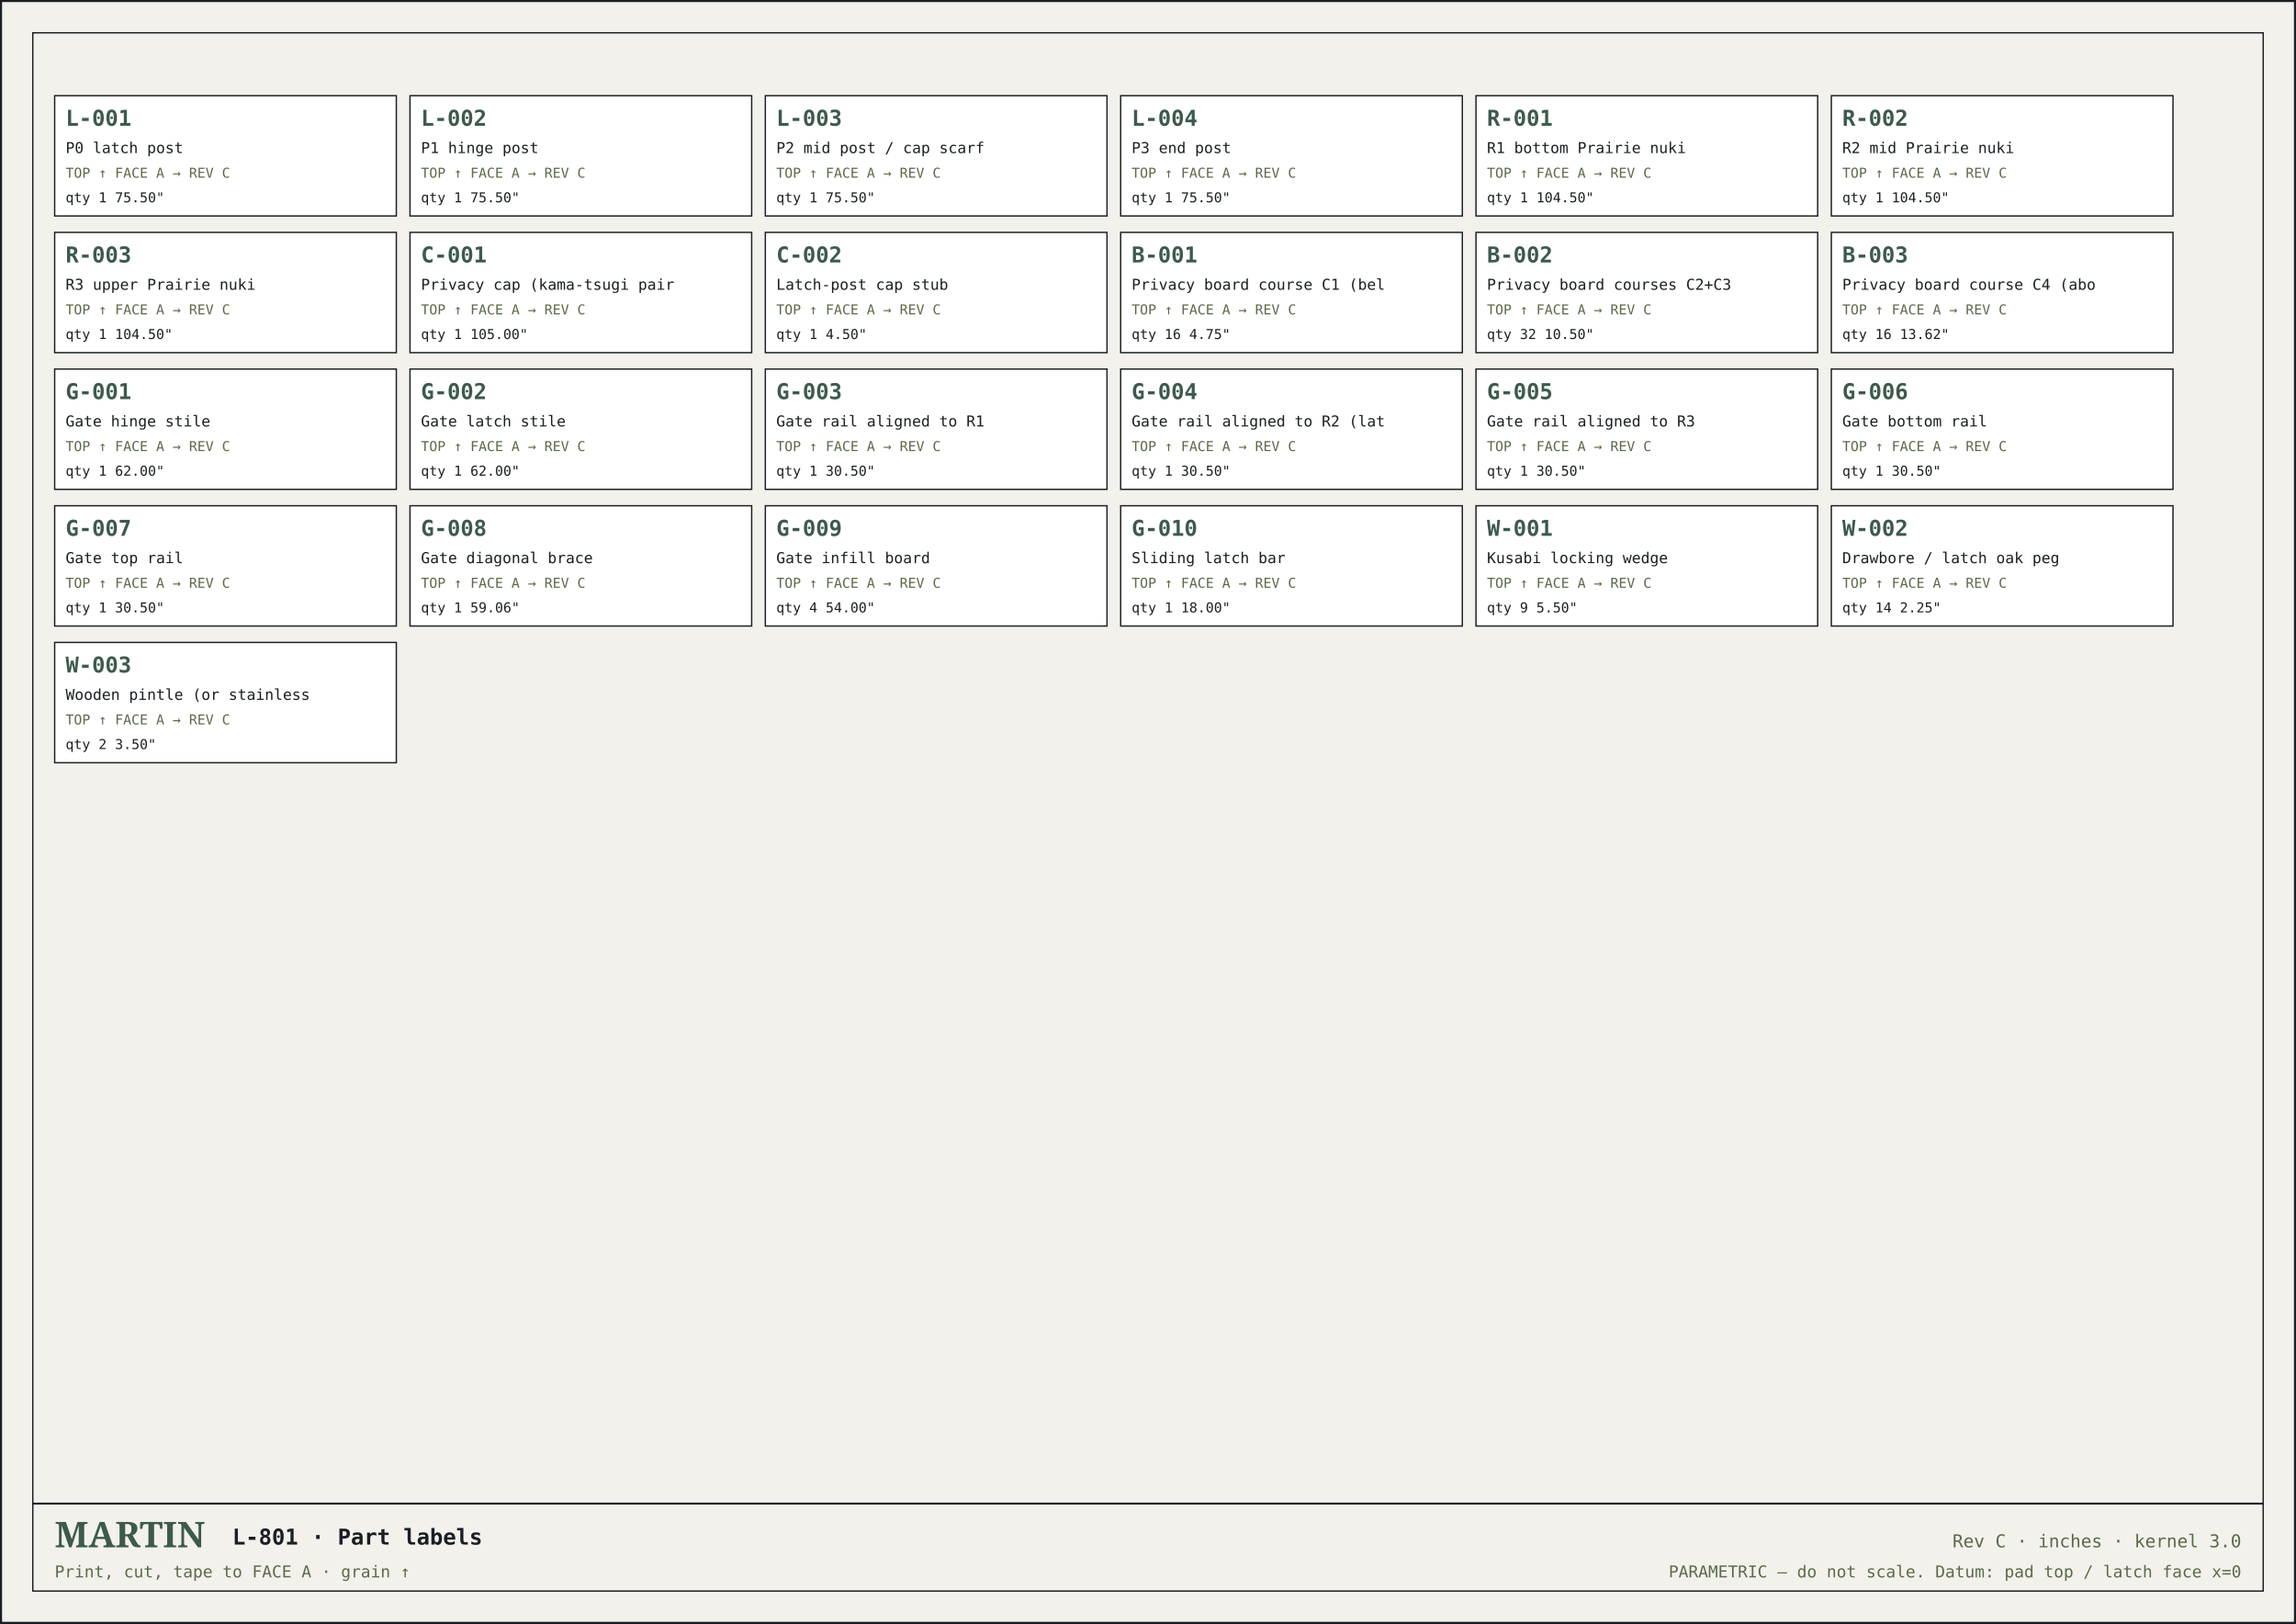
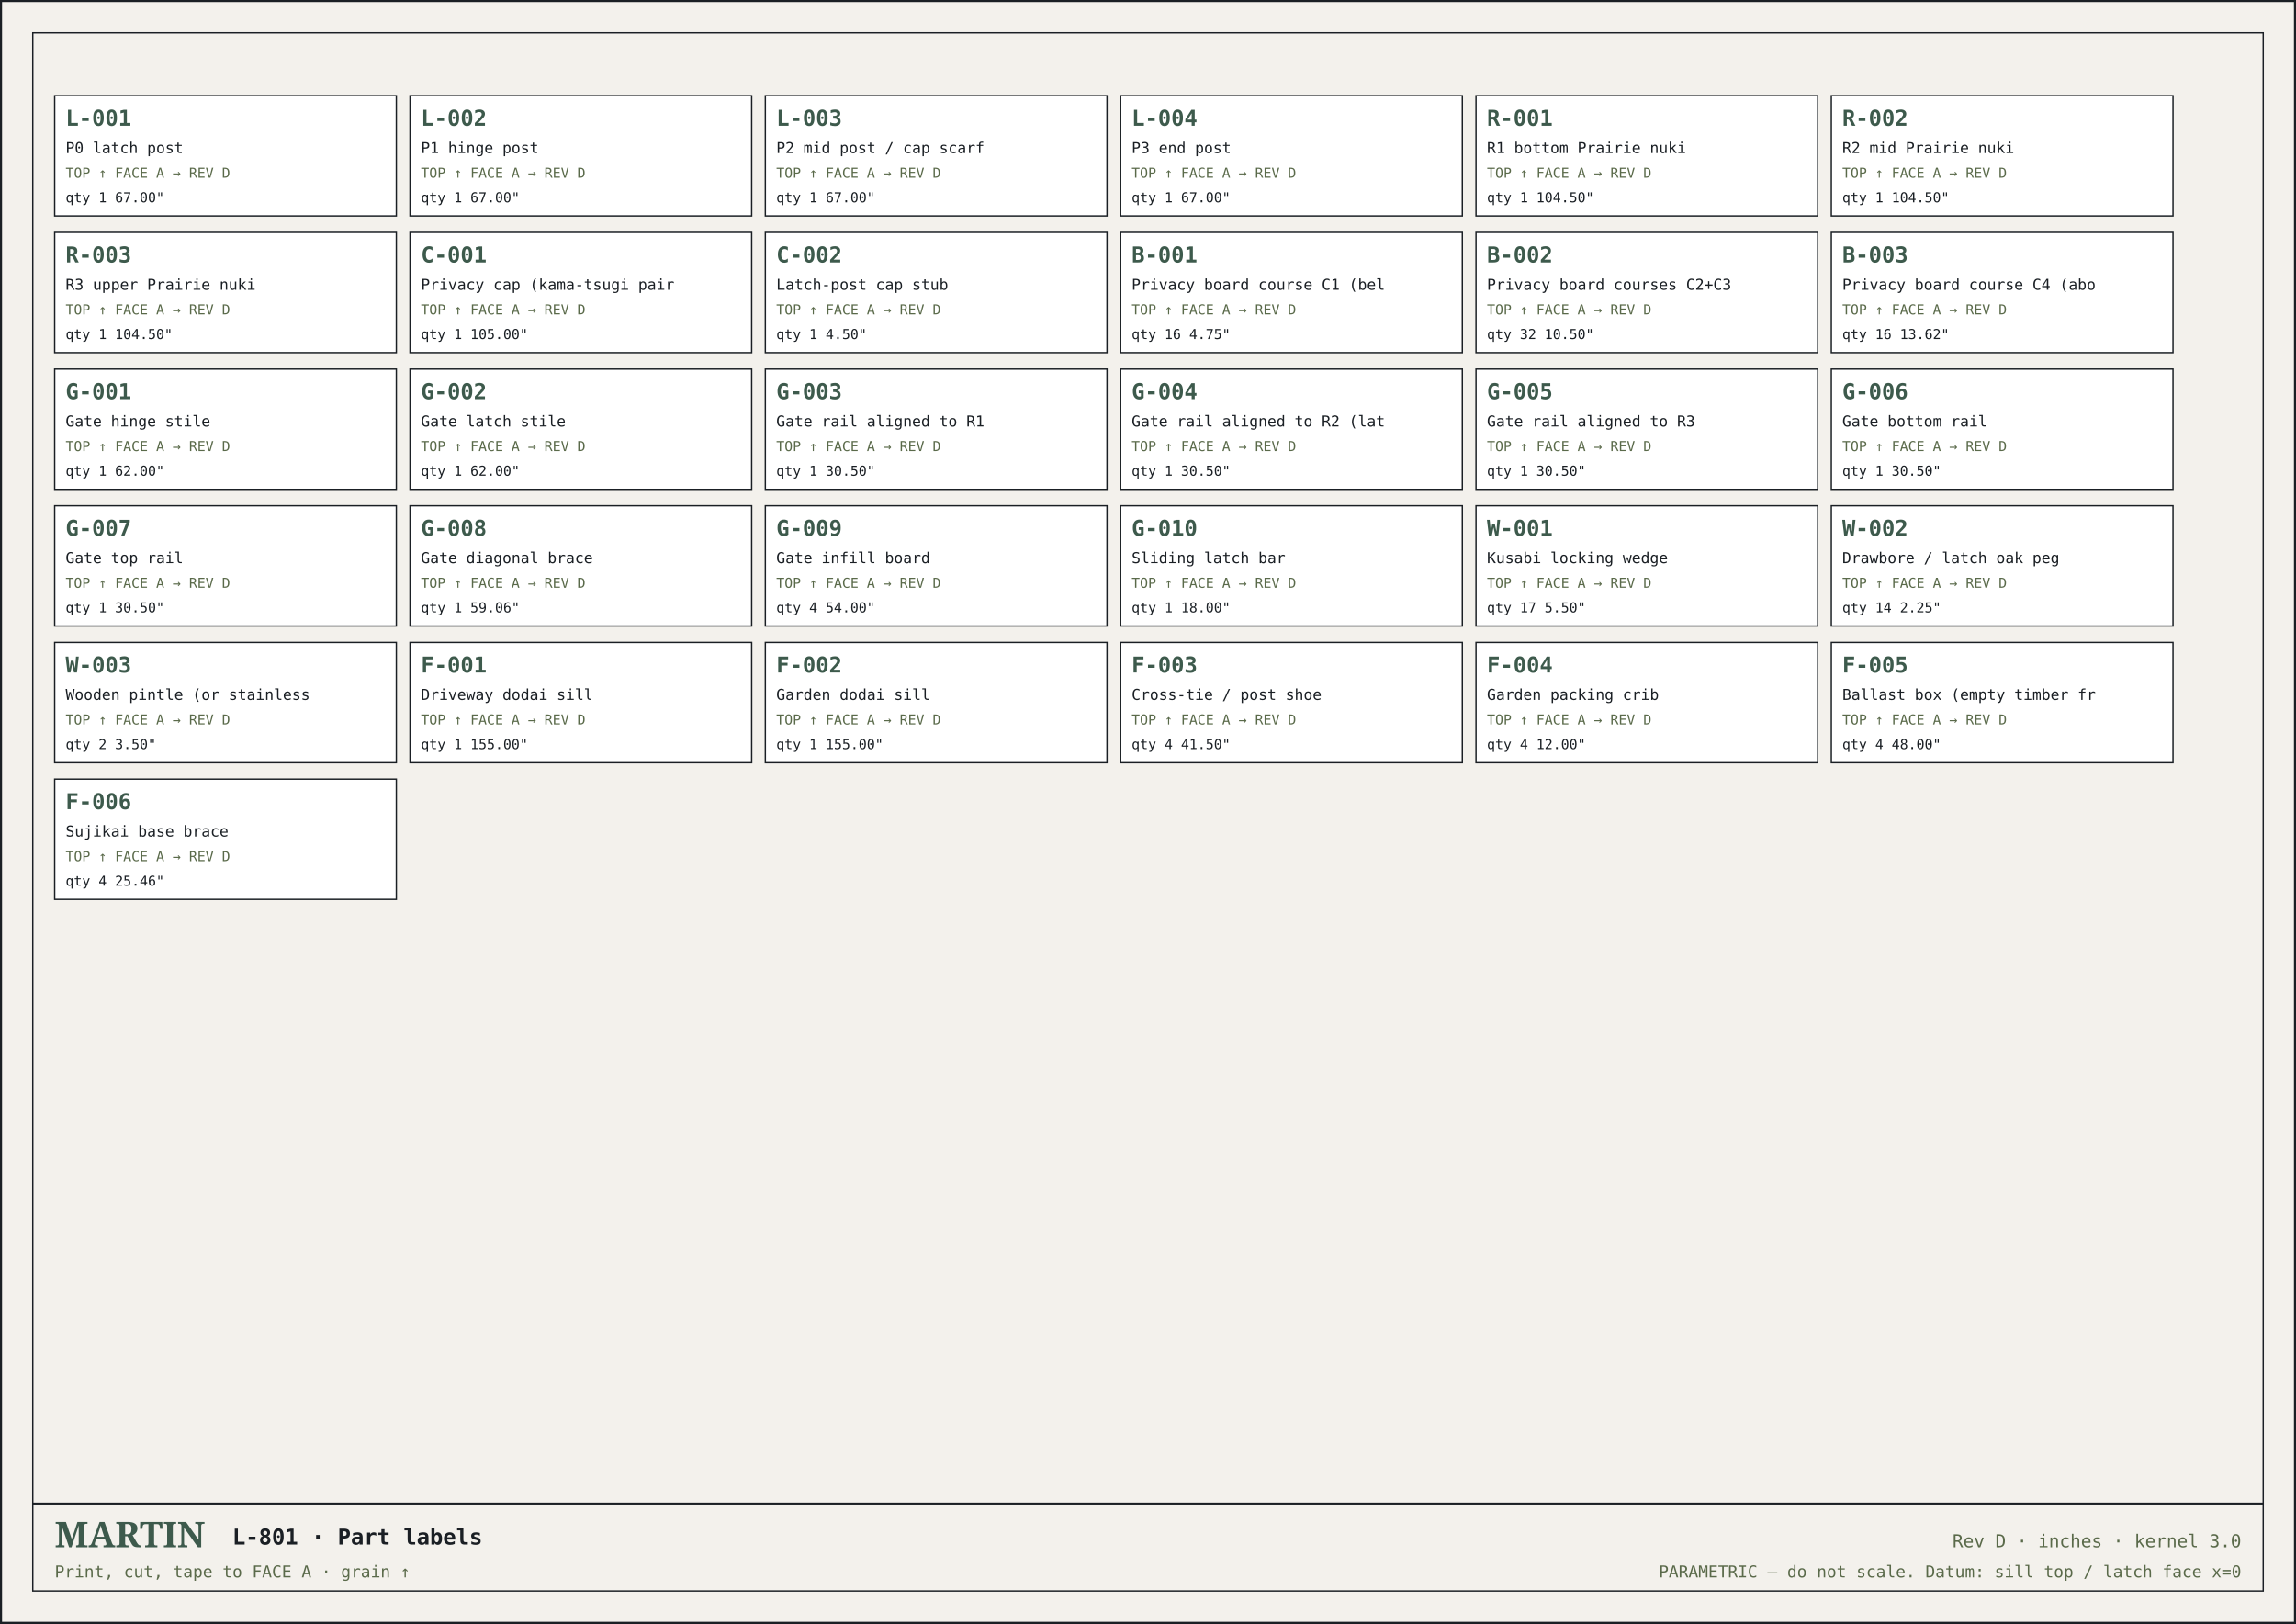
<svg xmlns="http://www.w3.org/2000/svg" width="1680" height="1188" viewBox="0 0 1680 1188">
  <rect x="0.0" y="0.0" width="1680.0" height="1188.0" fill="#f3f1ec" stroke="#1a1f24" stroke-width="3" />
  <rect x="24.0" y="24.0" width="1632.0" height="1140.0" fill="none" stroke="#1a1f24" stroke-width="1" />
  <line x1="24.0" y1="1100.0" x2="1656.0" y2="1100.0" stroke="#1a1f24" stroke-width="1.4" />
  <text x="40.0" y="1132.0" font-family="Georgia, serif" font-size="26" fill="#3d5a4c" text-anchor="start" font-weight="600">MARTIN</text>
  <text x="170.0" y="1130.0" font-family="IBM Plex Mono, Menlo, monospace" font-size="16" fill="#1a1f24" text-anchor="start" font-weight="600">L-801  ·  Part labels</text>
  <text x="40.0" y="1154.0" font-family="IBM Plex Mono, Menlo, monospace" font-size="12" fill="#5a6a4a" text-anchor="start">Print, cut, tape to FACE A  ·  grain ↑</text>
-   <text x="1640.0" y="1132.0" font-family="IBM Plex Mono, Menlo, monospace" font-size="13" fill="#5a6a4a" text-anchor="end">Rev C  ·  inches  ·  kernel 3.0</text>
-   <text x="1640.0" y="1154.0" font-family="IBM Plex Mono, Menlo, monospace" font-size="12" fill="#5a6a4a" text-anchor="end">PARAMETRIC — do not scale. Datum: pad top / latch face x=0</text>
+   <text x="1640.0" y="1132.0" font-family="IBM Plex Mono, Menlo, monospace" font-size="13" fill="#5a6a4a" text-anchor="end">Rev D  ·  inches  ·  kernel 3.0</text>
+   <text x="1640.0" y="1154.0" font-family="IBM Plex Mono, Menlo, monospace" font-size="12" fill="#5a6a4a" text-anchor="end">PARAMETRIC — do not scale. Datum: sill top / latch face x=0</text>
  <rect x="40.0" y="70.0" width="250.0" height="88.0" fill="#fff" stroke="#1a1f24" stroke-width="1" />
  <text x="48.0" y="92.0" font-family="IBM Plex Mono, Menlo, monospace" font-size="16" fill="#3d5a4c" text-anchor="start" font-weight="600">L-001</text>
  <text x="48.0" y="112.0" font-family="IBM Plex Mono, Menlo, monospace" font-size="11" fill="#1a1f24" text-anchor="start">P0 latch post</text>
-   <text x="48.0" y="130.0" font-family="IBM Plex Mono, Menlo, monospace" font-size="10" fill="#5a6a4a" text-anchor="start">TOP ↑  FACE A →  REV C</text>
-   <text x="48.0" y="148.0" font-family="IBM Plex Mono, Menlo, monospace" font-size="10" fill="#1a1f24" text-anchor="start">qty 1  75.50"</text>
+   <text x="48.0" y="130.0" font-family="IBM Plex Mono, Menlo, monospace" font-size="10" fill="#5a6a4a" text-anchor="start">TOP ↑  FACE A →  REV D</text>
+   <text x="48.0" y="148.0" font-family="IBM Plex Mono, Menlo, monospace" font-size="10" fill="#1a1f24" text-anchor="start">qty 1  67.00"</text>
  <rect x="300.0" y="70.0" width="250.0" height="88.0" fill="#fff" stroke="#1a1f24" stroke-width="1" />
  <text x="308.0" y="92.0" font-family="IBM Plex Mono, Menlo, monospace" font-size="16" fill="#3d5a4c" text-anchor="start" font-weight="600">L-002</text>
  <text x="308.0" y="112.0" font-family="IBM Plex Mono, Menlo, monospace" font-size="11" fill="#1a1f24" text-anchor="start">P1 hinge post</text>
-   <text x="308.0" y="130.0" font-family="IBM Plex Mono, Menlo, monospace" font-size="10" fill="#5a6a4a" text-anchor="start">TOP ↑  FACE A →  REV C</text>
-   <text x="308.0" y="148.0" font-family="IBM Plex Mono, Menlo, monospace" font-size="10" fill="#1a1f24" text-anchor="start">qty 1  75.50"</text>
+   <text x="308.0" y="130.0" font-family="IBM Plex Mono, Menlo, monospace" font-size="10" fill="#5a6a4a" text-anchor="start">TOP ↑  FACE A →  REV D</text>
+   <text x="308.0" y="148.0" font-family="IBM Plex Mono, Menlo, monospace" font-size="10" fill="#1a1f24" text-anchor="start">qty 1  67.00"</text>
  <rect x="560.0" y="70.0" width="250.0" height="88.0" fill="#fff" stroke="#1a1f24" stroke-width="1" />
  <text x="568.0" y="92.0" font-family="IBM Plex Mono, Menlo, monospace" font-size="16" fill="#3d5a4c" text-anchor="start" font-weight="600">L-003</text>
  <text x="568.0" y="112.0" font-family="IBM Plex Mono, Menlo, monospace" font-size="11" fill="#1a1f24" text-anchor="start">P2 mid post / cap scarf</text>
-   <text x="568.0" y="130.0" font-family="IBM Plex Mono, Menlo, monospace" font-size="10" fill="#5a6a4a" text-anchor="start">TOP ↑  FACE A →  REV C</text>
-   <text x="568.0" y="148.0" font-family="IBM Plex Mono, Menlo, monospace" font-size="10" fill="#1a1f24" text-anchor="start">qty 1  75.50"</text>
+   <text x="568.0" y="130.0" font-family="IBM Plex Mono, Menlo, monospace" font-size="10" fill="#5a6a4a" text-anchor="start">TOP ↑  FACE A →  REV D</text>
+   <text x="568.0" y="148.0" font-family="IBM Plex Mono, Menlo, monospace" font-size="10" fill="#1a1f24" text-anchor="start">qty 1  67.00"</text>
  <rect x="820.0" y="70.0" width="250.0" height="88.0" fill="#fff" stroke="#1a1f24" stroke-width="1" />
  <text x="828.0" y="92.0" font-family="IBM Plex Mono, Menlo, monospace" font-size="16" fill="#3d5a4c" text-anchor="start" font-weight="600">L-004</text>
  <text x="828.0" y="112.0" font-family="IBM Plex Mono, Menlo, monospace" font-size="11" fill="#1a1f24" text-anchor="start">P3 end post</text>
-   <text x="828.0" y="130.0" font-family="IBM Plex Mono, Menlo, monospace" font-size="10" fill="#5a6a4a" text-anchor="start">TOP ↑  FACE A →  REV C</text>
-   <text x="828.0" y="148.0" font-family="IBM Plex Mono, Menlo, monospace" font-size="10" fill="#1a1f24" text-anchor="start">qty 1  75.50"</text>
+   <text x="828.0" y="130.0" font-family="IBM Plex Mono, Menlo, monospace" font-size="10" fill="#5a6a4a" text-anchor="start">TOP ↑  FACE A →  REV D</text>
+   <text x="828.0" y="148.0" font-family="IBM Plex Mono, Menlo, monospace" font-size="10" fill="#1a1f24" text-anchor="start">qty 1  67.00"</text>
  <rect x="1080.0" y="70.0" width="250.0" height="88.0" fill="#fff" stroke="#1a1f24" stroke-width="1" />
  <text x="1088.0" y="92.0" font-family="IBM Plex Mono, Menlo, monospace" font-size="16" fill="#3d5a4c" text-anchor="start" font-weight="600">R-001</text>
  <text x="1088.0" y="112.0" font-family="IBM Plex Mono, Menlo, monospace" font-size="11" fill="#1a1f24" text-anchor="start">R1 bottom Prairie nuki</text>
-   <text x="1088.0" y="130.0" font-family="IBM Plex Mono, Menlo, monospace" font-size="10" fill="#5a6a4a" text-anchor="start">TOP ↑  FACE A →  REV C</text>
+   <text x="1088.0" y="130.0" font-family="IBM Plex Mono, Menlo, monospace" font-size="10" fill="#5a6a4a" text-anchor="start">TOP ↑  FACE A →  REV D</text>
  <text x="1088.0" y="148.0" font-family="IBM Plex Mono, Menlo, monospace" font-size="10" fill="#1a1f24" text-anchor="start">qty 1  104.50"</text>
  <rect x="1340.0" y="70.0" width="250.0" height="88.0" fill="#fff" stroke="#1a1f24" stroke-width="1" />
  <text x="1348.0" y="92.0" font-family="IBM Plex Mono, Menlo, monospace" font-size="16" fill="#3d5a4c" text-anchor="start" font-weight="600">R-002</text>
  <text x="1348.0" y="112.0" font-family="IBM Plex Mono, Menlo, monospace" font-size="11" fill="#1a1f24" text-anchor="start">R2 mid Prairie nuki</text>
-   <text x="1348.0" y="130.0" font-family="IBM Plex Mono, Menlo, monospace" font-size="10" fill="#5a6a4a" text-anchor="start">TOP ↑  FACE A →  REV C</text>
+   <text x="1348.0" y="130.0" font-family="IBM Plex Mono, Menlo, monospace" font-size="10" fill="#5a6a4a" text-anchor="start">TOP ↑  FACE A →  REV D</text>
  <text x="1348.0" y="148.0" font-family="IBM Plex Mono, Menlo, monospace" font-size="10" fill="#1a1f24" text-anchor="start">qty 1  104.50"</text>
  <rect x="40.0" y="170.0" width="250.0" height="88.0" fill="#fff" stroke="#1a1f24" stroke-width="1" />
  <text x="48.0" y="192.0" font-family="IBM Plex Mono, Menlo, monospace" font-size="16" fill="#3d5a4c" text-anchor="start" font-weight="600">R-003</text>
  <text x="48.0" y="212.0" font-family="IBM Plex Mono, Menlo, monospace" font-size="11" fill="#1a1f24" text-anchor="start">R3 upper Prairie nuki</text>
-   <text x="48.0" y="230.0" font-family="IBM Plex Mono, Menlo, monospace" font-size="10" fill="#5a6a4a" text-anchor="start">TOP ↑  FACE A →  REV C</text>
+   <text x="48.0" y="230.0" font-family="IBM Plex Mono, Menlo, monospace" font-size="10" fill="#5a6a4a" text-anchor="start">TOP ↑  FACE A →  REV D</text>
  <text x="48.0" y="248.0" font-family="IBM Plex Mono, Menlo, monospace" font-size="10" fill="#1a1f24" text-anchor="start">qty 1  104.50"</text>
  <rect x="300.0" y="170.0" width="250.0" height="88.0" fill="#fff" stroke="#1a1f24" stroke-width="1" />
  <text x="308.0" y="192.0" font-family="IBM Plex Mono, Menlo, monospace" font-size="16" fill="#3d5a4c" text-anchor="start" font-weight="600">C-001</text>
  <text x="308.0" y="212.0" font-family="IBM Plex Mono, Menlo, monospace" font-size="11" fill="#1a1f24" text-anchor="start">Privacy cap (kama-tsugi pair</text>
-   <text x="308.0" y="230.0" font-family="IBM Plex Mono, Menlo, monospace" font-size="10" fill="#5a6a4a" text-anchor="start">TOP ↑  FACE A →  REV C</text>
+   <text x="308.0" y="230.0" font-family="IBM Plex Mono, Menlo, monospace" font-size="10" fill="#5a6a4a" text-anchor="start">TOP ↑  FACE A →  REV D</text>
  <text x="308.0" y="248.0" font-family="IBM Plex Mono, Menlo, monospace" font-size="10" fill="#1a1f24" text-anchor="start">qty 1  105.00"</text>
  <rect x="560.0" y="170.0" width="250.0" height="88.0" fill="#fff" stroke="#1a1f24" stroke-width="1" />
  <text x="568.0" y="192.0" font-family="IBM Plex Mono, Menlo, monospace" font-size="16" fill="#3d5a4c" text-anchor="start" font-weight="600">C-002</text>
  <text x="568.0" y="212.0" font-family="IBM Plex Mono, Menlo, monospace" font-size="11" fill="#1a1f24" text-anchor="start">Latch-post cap stub</text>
-   <text x="568.0" y="230.0" font-family="IBM Plex Mono, Menlo, monospace" font-size="10" fill="#5a6a4a" text-anchor="start">TOP ↑  FACE A →  REV C</text>
+   <text x="568.0" y="230.0" font-family="IBM Plex Mono, Menlo, monospace" font-size="10" fill="#5a6a4a" text-anchor="start">TOP ↑  FACE A →  REV D</text>
  <text x="568.0" y="248.0" font-family="IBM Plex Mono, Menlo, monospace" font-size="10" fill="#1a1f24" text-anchor="start">qty 1  4.50"</text>
  <rect x="820.0" y="170.0" width="250.0" height="88.0" fill="#fff" stroke="#1a1f24" stroke-width="1" />
  <text x="828.0" y="192.0" font-family="IBM Plex Mono, Menlo, monospace" font-size="16" fill="#3d5a4c" text-anchor="start" font-weight="600">B-001</text>
  <text x="828.0" y="212.0" font-family="IBM Plex Mono, Menlo, monospace" font-size="11" fill="#1a1f24" text-anchor="start">Privacy board course C1 (bel</text>
-   <text x="828.0" y="230.0" font-family="IBM Plex Mono, Menlo, monospace" font-size="10" fill="#5a6a4a" text-anchor="start">TOP ↑  FACE A →  REV C</text>
+   <text x="828.0" y="230.0" font-family="IBM Plex Mono, Menlo, monospace" font-size="10" fill="#5a6a4a" text-anchor="start">TOP ↑  FACE A →  REV D</text>
  <text x="828.0" y="248.0" font-family="IBM Plex Mono, Menlo, monospace" font-size="10" fill="#1a1f24" text-anchor="start">qty 16  4.75"</text>
  <rect x="1080.0" y="170.0" width="250.0" height="88.0" fill="#fff" stroke="#1a1f24" stroke-width="1" />
  <text x="1088.0" y="192.0" font-family="IBM Plex Mono, Menlo, monospace" font-size="16" fill="#3d5a4c" text-anchor="start" font-weight="600">B-002</text>
  <text x="1088.0" y="212.0" font-family="IBM Plex Mono, Menlo, monospace" font-size="11" fill="#1a1f24" text-anchor="start">Privacy board courses C2+C3 </text>
-   <text x="1088.0" y="230.0" font-family="IBM Plex Mono, Menlo, monospace" font-size="10" fill="#5a6a4a" text-anchor="start">TOP ↑  FACE A →  REV C</text>
+   <text x="1088.0" y="230.0" font-family="IBM Plex Mono, Menlo, monospace" font-size="10" fill="#5a6a4a" text-anchor="start">TOP ↑  FACE A →  REV D</text>
  <text x="1088.0" y="248.0" font-family="IBM Plex Mono, Menlo, monospace" font-size="10" fill="#1a1f24" text-anchor="start">qty 32  10.50"</text>
  <rect x="1340.0" y="170.0" width="250.0" height="88.0" fill="#fff" stroke="#1a1f24" stroke-width="1" />
  <text x="1348.0" y="192.0" font-family="IBM Plex Mono, Menlo, monospace" font-size="16" fill="#3d5a4c" text-anchor="start" font-weight="600">B-003</text>
  <text x="1348.0" y="212.0" font-family="IBM Plex Mono, Menlo, monospace" font-size="11" fill="#1a1f24" text-anchor="start">Privacy board course C4 (abo</text>
-   <text x="1348.0" y="230.0" font-family="IBM Plex Mono, Menlo, monospace" font-size="10" fill="#5a6a4a" text-anchor="start">TOP ↑  FACE A →  REV C</text>
+   <text x="1348.0" y="230.0" font-family="IBM Plex Mono, Menlo, monospace" font-size="10" fill="#5a6a4a" text-anchor="start">TOP ↑  FACE A →  REV D</text>
  <text x="1348.0" y="248.0" font-family="IBM Plex Mono, Menlo, monospace" font-size="10" fill="#1a1f24" text-anchor="start">qty 16  13.62"</text>
  <rect x="40.0" y="270.0" width="250.0" height="88.0" fill="#fff" stroke="#1a1f24" stroke-width="1" />
  <text x="48.0" y="292.0" font-family="IBM Plex Mono, Menlo, monospace" font-size="16" fill="#3d5a4c" text-anchor="start" font-weight="600">G-001</text>
  <text x="48.0" y="312.0" font-family="IBM Plex Mono, Menlo, monospace" font-size="11" fill="#1a1f24" text-anchor="start">Gate hinge stile</text>
-   <text x="48.0" y="330.0" font-family="IBM Plex Mono, Menlo, monospace" font-size="10" fill="#5a6a4a" text-anchor="start">TOP ↑  FACE A →  REV C</text>
+   <text x="48.0" y="330.0" font-family="IBM Plex Mono, Menlo, monospace" font-size="10" fill="#5a6a4a" text-anchor="start">TOP ↑  FACE A →  REV D</text>
  <text x="48.0" y="348.0" font-family="IBM Plex Mono, Menlo, monospace" font-size="10" fill="#1a1f24" text-anchor="start">qty 1  62.00"</text>
  <rect x="300.0" y="270.0" width="250.0" height="88.0" fill="#fff" stroke="#1a1f24" stroke-width="1" />
  <text x="308.0" y="292.0" font-family="IBM Plex Mono, Menlo, monospace" font-size="16" fill="#3d5a4c" text-anchor="start" font-weight="600">G-002</text>
  <text x="308.0" y="312.0" font-family="IBM Plex Mono, Menlo, monospace" font-size="11" fill="#1a1f24" text-anchor="start">Gate latch stile</text>
-   <text x="308.0" y="330.0" font-family="IBM Plex Mono, Menlo, monospace" font-size="10" fill="#5a6a4a" text-anchor="start">TOP ↑  FACE A →  REV C</text>
+   <text x="308.0" y="330.0" font-family="IBM Plex Mono, Menlo, monospace" font-size="10" fill="#5a6a4a" text-anchor="start">TOP ↑  FACE A →  REV D</text>
  <text x="308.0" y="348.0" font-family="IBM Plex Mono, Menlo, monospace" font-size="10" fill="#1a1f24" text-anchor="start">qty 1  62.00"</text>
  <rect x="560.0" y="270.0" width="250.0" height="88.0" fill="#fff" stroke="#1a1f24" stroke-width="1" />
  <text x="568.0" y="292.0" font-family="IBM Plex Mono, Menlo, monospace" font-size="16" fill="#3d5a4c" text-anchor="start" font-weight="600">G-003</text>
  <text x="568.0" y="312.0" font-family="IBM Plex Mono, Menlo, monospace" font-size="11" fill="#1a1f24" text-anchor="start">Gate rail aligned to R1</text>
-   <text x="568.0" y="330.0" font-family="IBM Plex Mono, Menlo, monospace" font-size="10" fill="#5a6a4a" text-anchor="start">TOP ↑  FACE A →  REV C</text>
+   <text x="568.0" y="330.0" font-family="IBM Plex Mono, Menlo, monospace" font-size="10" fill="#5a6a4a" text-anchor="start">TOP ↑  FACE A →  REV D</text>
  <text x="568.0" y="348.0" font-family="IBM Plex Mono, Menlo, monospace" font-size="10" fill="#1a1f24" text-anchor="start">qty 1  30.50"</text>
  <rect x="820.0" y="270.0" width="250.0" height="88.0" fill="#fff" stroke="#1a1f24" stroke-width="1" />
  <text x="828.0" y="292.0" font-family="IBM Plex Mono, Menlo, monospace" font-size="16" fill="#3d5a4c" text-anchor="start" font-weight="600">G-004</text>
  <text x="828.0" y="312.0" font-family="IBM Plex Mono, Menlo, monospace" font-size="11" fill="#1a1f24" text-anchor="start">Gate rail aligned to R2 (lat</text>
-   <text x="828.0" y="330.0" font-family="IBM Plex Mono, Menlo, monospace" font-size="10" fill="#5a6a4a" text-anchor="start">TOP ↑  FACE A →  REV C</text>
+   <text x="828.0" y="330.0" font-family="IBM Plex Mono, Menlo, monospace" font-size="10" fill="#5a6a4a" text-anchor="start">TOP ↑  FACE A →  REV D</text>
  <text x="828.0" y="348.0" font-family="IBM Plex Mono, Menlo, monospace" font-size="10" fill="#1a1f24" text-anchor="start">qty 1  30.50"</text>
  <rect x="1080.0" y="270.0" width="250.0" height="88.0" fill="#fff" stroke="#1a1f24" stroke-width="1" />
  <text x="1088.0" y="292.0" font-family="IBM Plex Mono, Menlo, monospace" font-size="16" fill="#3d5a4c" text-anchor="start" font-weight="600">G-005</text>
  <text x="1088.0" y="312.0" font-family="IBM Plex Mono, Menlo, monospace" font-size="11" fill="#1a1f24" text-anchor="start">Gate rail aligned to R3</text>
-   <text x="1088.0" y="330.0" font-family="IBM Plex Mono, Menlo, monospace" font-size="10" fill="#5a6a4a" text-anchor="start">TOP ↑  FACE A →  REV C</text>
+   <text x="1088.0" y="330.0" font-family="IBM Plex Mono, Menlo, monospace" font-size="10" fill="#5a6a4a" text-anchor="start">TOP ↑  FACE A →  REV D</text>
  <text x="1088.0" y="348.0" font-family="IBM Plex Mono, Menlo, monospace" font-size="10" fill="#1a1f24" text-anchor="start">qty 1  30.50"</text>
  <rect x="1340.0" y="270.0" width="250.0" height="88.0" fill="#fff" stroke="#1a1f24" stroke-width="1" />
  <text x="1348.0" y="292.0" font-family="IBM Plex Mono, Menlo, monospace" font-size="16" fill="#3d5a4c" text-anchor="start" font-weight="600">G-006</text>
  <text x="1348.0" y="312.0" font-family="IBM Plex Mono, Menlo, monospace" font-size="11" fill="#1a1f24" text-anchor="start">Gate bottom rail</text>
-   <text x="1348.0" y="330.0" font-family="IBM Plex Mono, Menlo, monospace" font-size="10" fill="#5a6a4a" text-anchor="start">TOP ↑  FACE A →  REV C</text>
+   <text x="1348.0" y="330.0" font-family="IBM Plex Mono, Menlo, monospace" font-size="10" fill="#5a6a4a" text-anchor="start">TOP ↑  FACE A →  REV D</text>
  <text x="1348.0" y="348.0" font-family="IBM Plex Mono, Menlo, monospace" font-size="10" fill="#1a1f24" text-anchor="start">qty 1  30.50"</text>
  <rect x="40.0" y="370.0" width="250.0" height="88.0" fill="#fff" stroke="#1a1f24" stroke-width="1" />
  <text x="48.0" y="392.0" font-family="IBM Plex Mono, Menlo, monospace" font-size="16" fill="#3d5a4c" text-anchor="start" font-weight="600">G-007</text>
  <text x="48.0" y="412.0" font-family="IBM Plex Mono, Menlo, monospace" font-size="11" fill="#1a1f24" text-anchor="start">Gate top rail</text>
-   <text x="48.0" y="430.0" font-family="IBM Plex Mono, Menlo, monospace" font-size="10" fill="#5a6a4a" text-anchor="start">TOP ↑  FACE A →  REV C</text>
+   <text x="48.0" y="430.0" font-family="IBM Plex Mono, Menlo, monospace" font-size="10" fill="#5a6a4a" text-anchor="start">TOP ↑  FACE A →  REV D</text>
  <text x="48.0" y="448.0" font-family="IBM Plex Mono, Menlo, monospace" font-size="10" fill="#1a1f24" text-anchor="start">qty 1  30.50"</text>
  <rect x="300.0" y="370.0" width="250.0" height="88.0" fill="#fff" stroke="#1a1f24" stroke-width="1" />
  <text x="308.0" y="392.0" font-family="IBM Plex Mono, Menlo, monospace" font-size="16" fill="#3d5a4c" text-anchor="start" font-weight="600">G-008</text>
  <text x="308.0" y="412.0" font-family="IBM Plex Mono, Menlo, monospace" font-size="11" fill="#1a1f24" text-anchor="start">Gate diagonal brace</text>
-   <text x="308.0" y="430.0" font-family="IBM Plex Mono, Menlo, monospace" font-size="10" fill="#5a6a4a" text-anchor="start">TOP ↑  FACE A →  REV C</text>
+   <text x="308.0" y="430.0" font-family="IBM Plex Mono, Menlo, monospace" font-size="10" fill="#5a6a4a" text-anchor="start">TOP ↑  FACE A →  REV D</text>
  <text x="308.0" y="448.0" font-family="IBM Plex Mono, Menlo, monospace" font-size="10" fill="#1a1f24" text-anchor="start">qty 1  59.06"</text>
  <rect x="560.0" y="370.0" width="250.0" height="88.0" fill="#fff" stroke="#1a1f24" stroke-width="1" />
  <text x="568.0" y="392.0" font-family="IBM Plex Mono, Menlo, monospace" font-size="16" fill="#3d5a4c" text-anchor="start" font-weight="600">G-009</text>
  <text x="568.0" y="412.0" font-family="IBM Plex Mono, Menlo, monospace" font-size="11" fill="#1a1f24" text-anchor="start">Gate infill board</text>
-   <text x="568.0" y="430.0" font-family="IBM Plex Mono, Menlo, monospace" font-size="10" fill="#5a6a4a" text-anchor="start">TOP ↑  FACE A →  REV C</text>
+   <text x="568.0" y="430.0" font-family="IBM Plex Mono, Menlo, monospace" font-size="10" fill="#5a6a4a" text-anchor="start">TOP ↑  FACE A →  REV D</text>
  <text x="568.0" y="448.0" font-family="IBM Plex Mono, Menlo, monospace" font-size="10" fill="#1a1f24" text-anchor="start">qty 4  54.00"</text>
  <rect x="820.0" y="370.0" width="250.0" height="88.0" fill="#fff" stroke="#1a1f24" stroke-width="1" />
  <text x="828.0" y="392.0" font-family="IBM Plex Mono, Menlo, monospace" font-size="16" fill="#3d5a4c" text-anchor="start" font-weight="600">G-010</text>
  <text x="828.0" y="412.0" font-family="IBM Plex Mono, Menlo, monospace" font-size="11" fill="#1a1f24" text-anchor="start">Sliding latch bar</text>
-   <text x="828.0" y="430.0" font-family="IBM Plex Mono, Menlo, monospace" font-size="10" fill="#5a6a4a" text-anchor="start">TOP ↑  FACE A →  REV C</text>
+   <text x="828.0" y="430.0" font-family="IBM Plex Mono, Menlo, monospace" font-size="10" fill="#5a6a4a" text-anchor="start">TOP ↑  FACE A →  REV D</text>
  <text x="828.0" y="448.0" font-family="IBM Plex Mono, Menlo, monospace" font-size="10" fill="#1a1f24" text-anchor="start">qty 1  18.00"</text>
  <rect x="1080.0" y="370.0" width="250.0" height="88.0" fill="#fff" stroke="#1a1f24" stroke-width="1" />
  <text x="1088.0" y="392.0" font-family="IBM Plex Mono, Menlo, monospace" font-size="16" fill="#3d5a4c" text-anchor="start" font-weight="600">W-001</text>
  <text x="1088.0" y="412.0" font-family="IBM Plex Mono, Menlo, monospace" font-size="11" fill="#1a1f24" text-anchor="start">Kusabi locking wedge</text>
-   <text x="1088.0" y="430.0" font-family="IBM Plex Mono, Menlo, monospace" font-size="10" fill="#5a6a4a" text-anchor="start">TOP ↑  FACE A →  REV C</text>
-   <text x="1088.0" y="448.0" font-family="IBM Plex Mono, Menlo, monospace" font-size="10" fill="#1a1f24" text-anchor="start">qty 9  5.50"</text>
+   <text x="1088.0" y="430.0" font-family="IBM Plex Mono, Menlo, monospace" font-size="10" fill="#5a6a4a" text-anchor="start">TOP ↑  FACE A →  REV D</text>
+   <text x="1088.0" y="448.0" font-family="IBM Plex Mono, Menlo, monospace" font-size="10" fill="#1a1f24" text-anchor="start">qty 17  5.50"</text>
  <rect x="1340.0" y="370.0" width="250.0" height="88.0" fill="#fff" stroke="#1a1f24" stroke-width="1" />
  <text x="1348.0" y="392.0" font-family="IBM Plex Mono, Menlo, monospace" font-size="16" fill="#3d5a4c" text-anchor="start" font-weight="600">W-002</text>
  <text x="1348.0" y="412.0" font-family="IBM Plex Mono, Menlo, monospace" font-size="11" fill="#1a1f24" text-anchor="start">Drawbore / latch oak peg</text>
-   <text x="1348.0" y="430.0" font-family="IBM Plex Mono, Menlo, monospace" font-size="10" fill="#5a6a4a" text-anchor="start">TOP ↑  FACE A →  REV C</text>
+   <text x="1348.0" y="430.0" font-family="IBM Plex Mono, Menlo, monospace" font-size="10" fill="#5a6a4a" text-anchor="start">TOP ↑  FACE A →  REV D</text>
  <text x="1348.0" y="448.0" font-family="IBM Plex Mono, Menlo, monospace" font-size="10" fill="#1a1f24" text-anchor="start">qty 14  2.25"</text>
  <rect x="40.0" y="470.0" width="250.0" height="88.0" fill="#fff" stroke="#1a1f24" stroke-width="1" />
  <text x="48.0" y="492.0" font-family="IBM Plex Mono, Menlo, monospace" font-size="16" fill="#3d5a4c" text-anchor="start" font-weight="600">W-003</text>
  <text x="48.0" y="512.0" font-family="IBM Plex Mono, Menlo, monospace" font-size="11" fill="#1a1f24" text-anchor="start">Wooden pintle (or stainless </text>
-   <text x="48.0" y="530.0" font-family="IBM Plex Mono, Menlo, monospace" font-size="10" fill="#5a6a4a" text-anchor="start">TOP ↑  FACE A →  REV C</text>
+   <text x="48.0" y="530.0" font-family="IBM Plex Mono, Menlo, monospace" font-size="10" fill="#5a6a4a" text-anchor="start">TOP ↑  FACE A →  REV D</text>
  <text x="48.0" y="548.0" font-family="IBM Plex Mono, Menlo, monospace" font-size="10" fill="#1a1f24" text-anchor="start">qty 2  3.50"</text>
+   <rect x="300.0" y="470.0" width="250.0" height="88.0" fill="#fff" stroke="#1a1f24" stroke-width="1" />
+   <text x="308.0" y="492.0" font-family="IBM Plex Mono, Menlo, monospace" font-size="16" fill="#3d5a4c" text-anchor="start" font-weight="600">F-001</text>
+   <text x="308.0" y="512.0" font-family="IBM Plex Mono, Menlo, monospace" font-size="11" fill="#1a1f24" text-anchor="start">Driveway dodai sill</text>
+   <text x="308.0" y="530.0" font-family="IBM Plex Mono, Menlo, monospace" font-size="10" fill="#5a6a4a" text-anchor="start">TOP ↑  FACE A →  REV D</text>
+   <text x="308.0" y="548.0" font-family="IBM Plex Mono, Menlo, monospace" font-size="10" fill="#1a1f24" text-anchor="start">qty 1  155.00"</text>
+   <rect x="560.0" y="470.0" width="250.0" height="88.0" fill="#fff" stroke="#1a1f24" stroke-width="1" />
+   <text x="568.0" y="492.0" font-family="IBM Plex Mono, Menlo, monospace" font-size="16" fill="#3d5a4c" text-anchor="start" font-weight="600">F-002</text>
+   <text x="568.0" y="512.0" font-family="IBM Plex Mono, Menlo, monospace" font-size="11" fill="#1a1f24" text-anchor="start">Garden dodai sill</text>
+   <text x="568.0" y="530.0" font-family="IBM Plex Mono, Menlo, monospace" font-size="10" fill="#5a6a4a" text-anchor="start">TOP ↑  FACE A →  REV D</text>
+   <text x="568.0" y="548.0" font-family="IBM Plex Mono, Menlo, monospace" font-size="10" fill="#1a1f24" text-anchor="start">qty 1  155.00"</text>
+   <rect x="820.0" y="470.0" width="250.0" height="88.0" fill="#fff" stroke="#1a1f24" stroke-width="1" />
+   <text x="828.0" y="492.0" font-family="IBM Plex Mono, Menlo, monospace" font-size="16" fill="#3d5a4c" text-anchor="start" font-weight="600">F-003</text>
+   <text x="828.0" y="512.0" font-family="IBM Plex Mono, Menlo, monospace" font-size="11" fill="#1a1f24" text-anchor="start">Cross-tie / post shoe</text>
+   <text x="828.0" y="530.0" font-family="IBM Plex Mono, Menlo, monospace" font-size="10" fill="#5a6a4a" text-anchor="start">TOP ↑  FACE A →  REV D</text>
+   <text x="828.0" y="548.0" font-family="IBM Plex Mono, Menlo, monospace" font-size="10" fill="#1a1f24" text-anchor="start">qty 4  41.50"</text>
+   <rect x="1080.0" y="470.0" width="250.0" height="88.0" fill="#fff" stroke="#1a1f24" stroke-width="1" />
+   <text x="1088.0" y="492.0" font-family="IBM Plex Mono, Menlo, monospace" font-size="16" fill="#3d5a4c" text-anchor="start" font-weight="600">F-004</text>
+   <text x="1088.0" y="512.0" font-family="IBM Plex Mono, Menlo, monospace" font-size="11" fill="#1a1f24" text-anchor="start">Garden packing crib</text>
+   <text x="1088.0" y="530.0" font-family="IBM Plex Mono, Menlo, monospace" font-size="10" fill="#5a6a4a" text-anchor="start">TOP ↑  FACE A →  REV D</text>
+   <text x="1088.0" y="548.0" font-family="IBM Plex Mono, Menlo, monospace" font-size="10" fill="#1a1f24" text-anchor="start">qty 4  12.00"</text>
+   <rect x="1340.0" y="470.0" width="250.0" height="88.0" fill="#fff" stroke="#1a1f24" stroke-width="1" />
+   <text x="1348.0" y="492.0" font-family="IBM Plex Mono, Menlo, monospace" font-size="16" fill="#3d5a4c" text-anchor="start" font-weight="600">F-005</text>
+   <text x="1348.0" y="512.0" font-family="IBM Plex Mono, Menlo, monospace" font-size="11" fill="#1a1f24" text-anchor="start">Ballast box (empty timber fr</text>
+   <text x="1348.0" y="530.0" font-family="IBM Plex Mono, Menlo, monospace" font-size="10" fill="#5a6a4a" text-anchor="start">TOP ↑  FACE A →  REV D</text>
+   <text x="1348.0" y="548.0" font-family="IBM Plex Mono, Menlo, monospace" font-size="10" fill="#1a1f24" text-anchor="start">qty 4  48.00"</text>
+   <rect x="40.0" y="570.0" width="250.0" height="88.0" fill="#fff" stroke="#1a1f24" stroke-width="1" />
+   <text x="48.0" y="592.0" font-family="IBM Plex Mono, Menlo, monospace" font-size="16" fill="#3d5a4c" text-anchor="start" font-weight="600">F-006</text>
+   <text x="48.0" y="612.0" font-family="IBM Plex Mono, Menlo, monospace" font-size="11" fill="#1a1f24" text-anchor="start">Sujikai base brace</text>
+   <text x="48.0" y="630.0" font-family="IBM Plex Mono, Menlo, monospace" font-size="10" fill="#5a6a4a" text-anchor="start">TOP ↑  FACE A →  REV D</text>
+   <text x="48.0" y="648.0" font-family="IBM Plex Mono, Menlo, monospace" font-size="10" fill="#1a1f24" text-anchor="start">qty 4  25.46"</text>
</svg>
